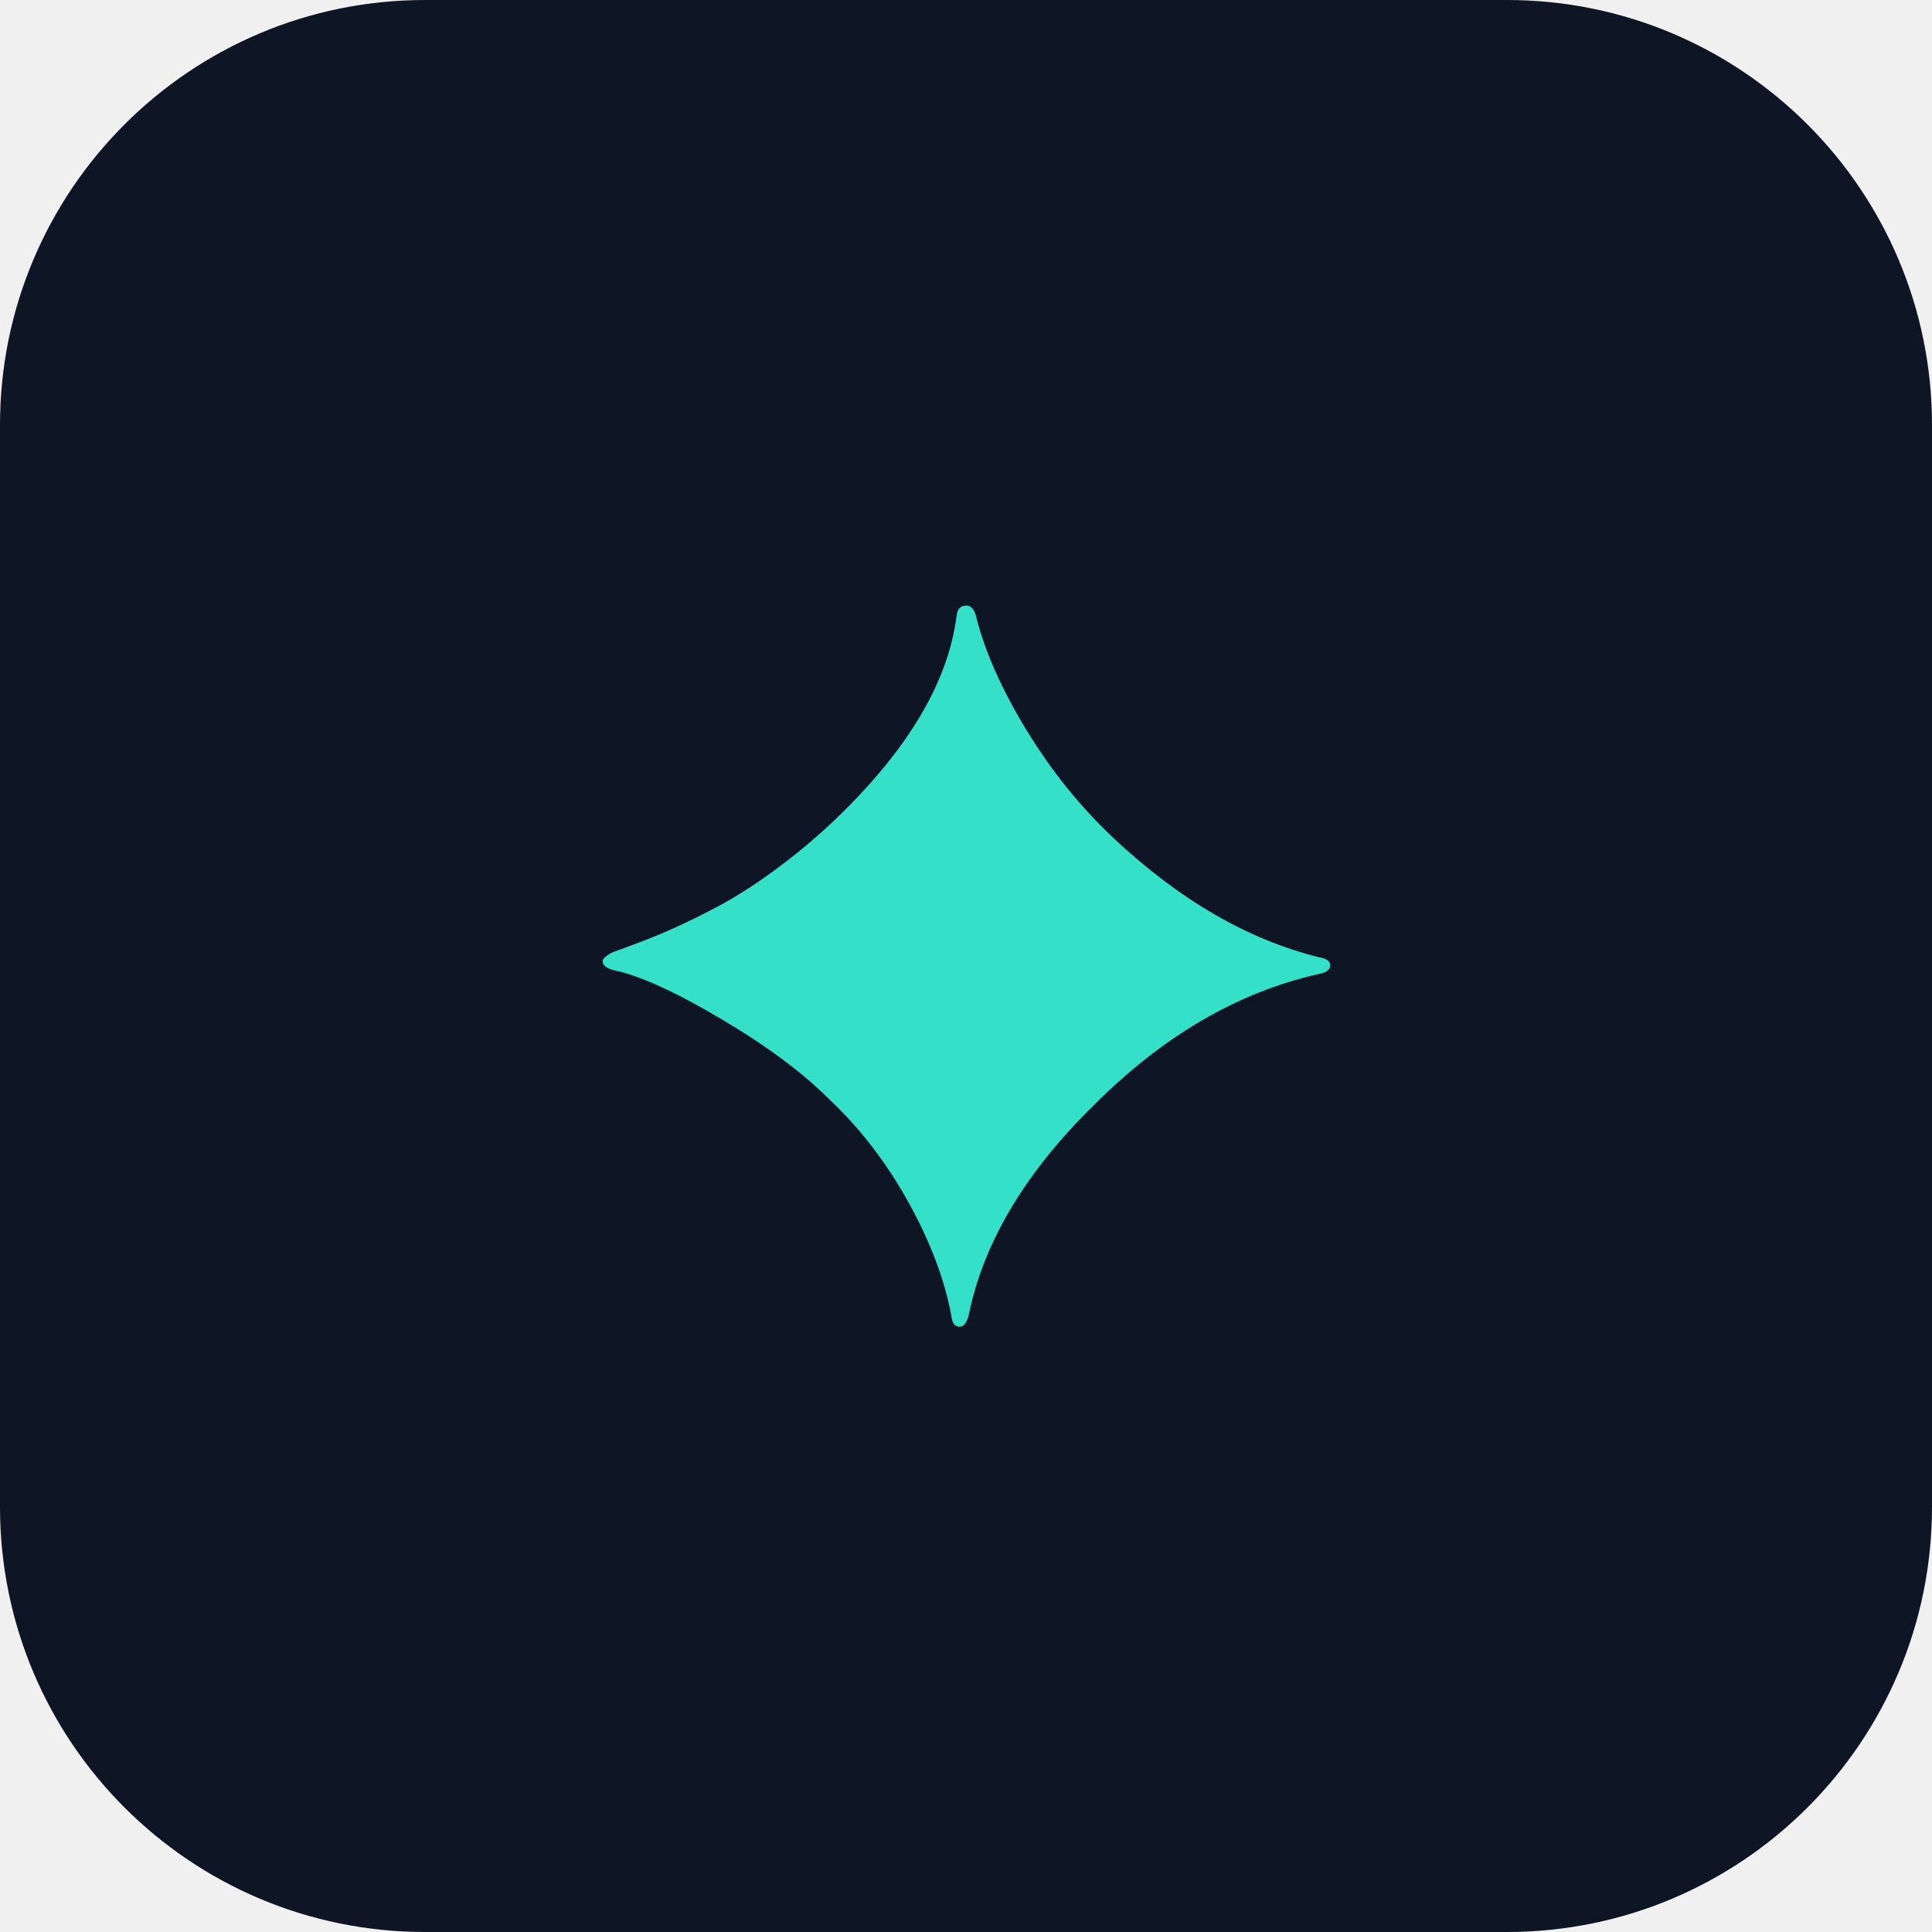
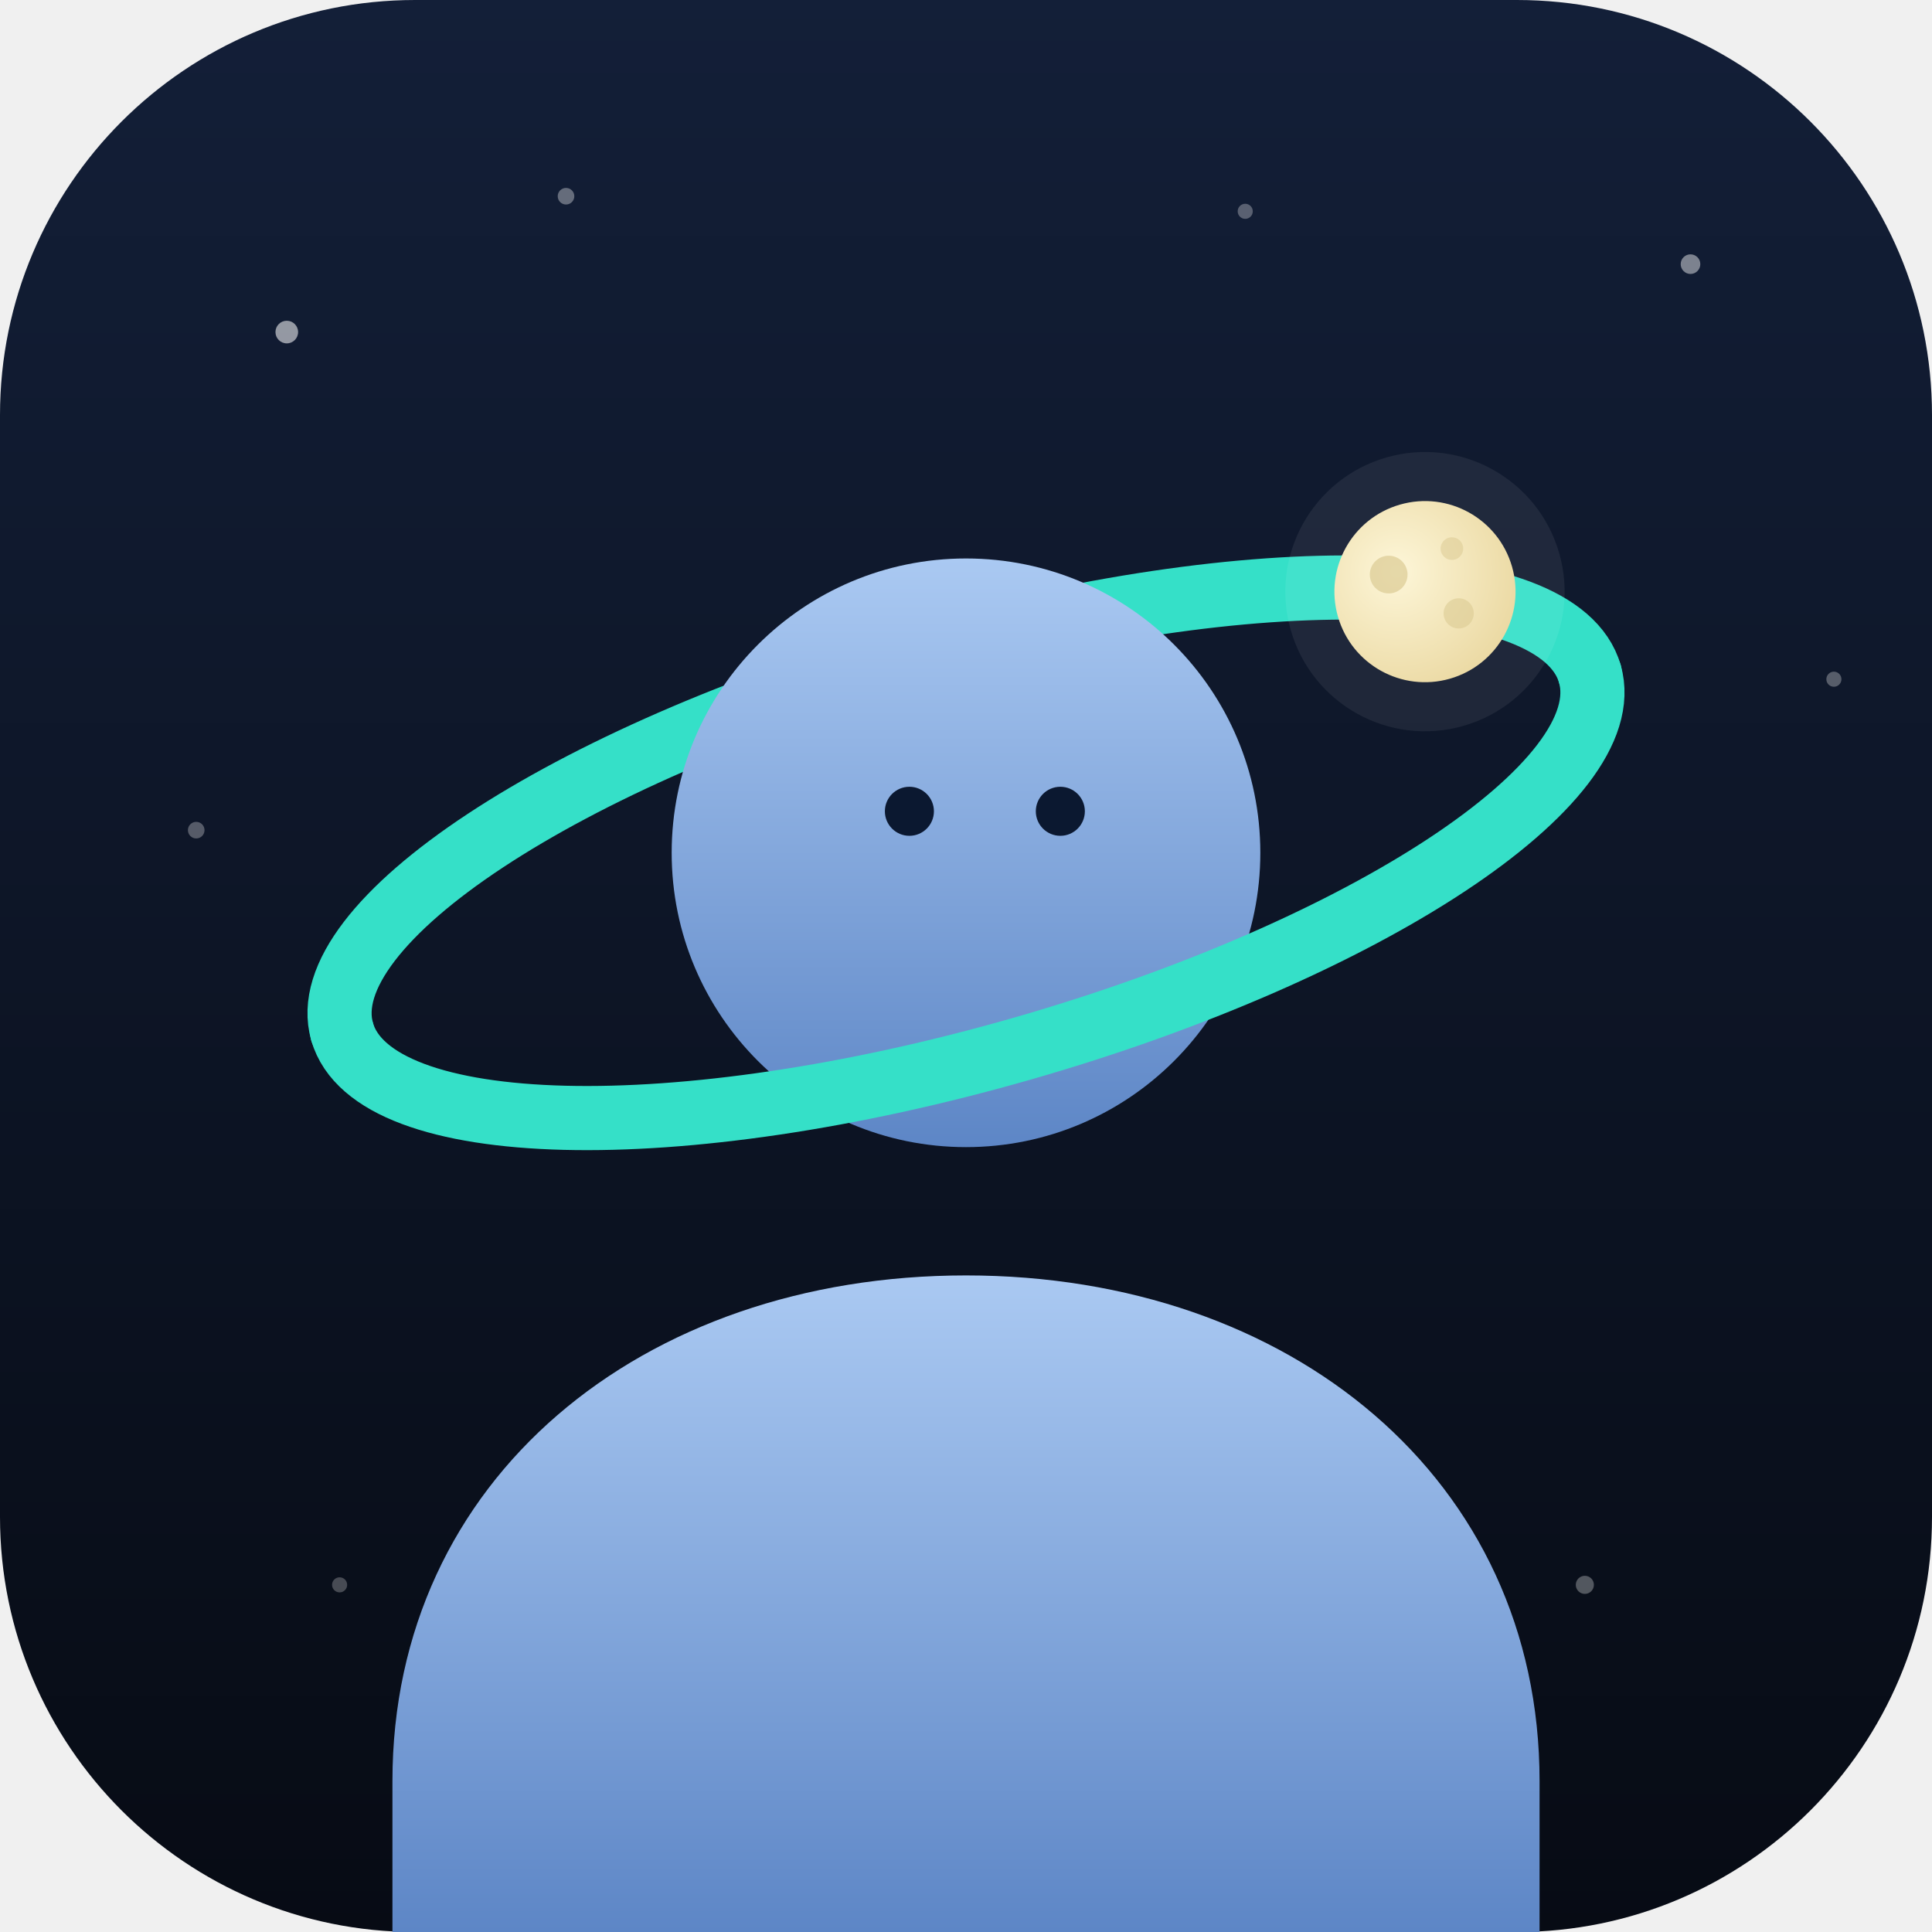
- <svg xmlns="http://www.w3.org/2000/svg" viewBox="0 0 100 100">
-   <rect width="100" height="100" rx="22" fill="#0e1626" />
-   <text x="50" y="68" font-size="52" text-anchor="middle" fill="#35e0c8">✦</text>
+ <svg xmlns="http://www.w3.org/2000/svg" viewBox="0 0 512 512">
+   <defs>
+     <linearGradient id="bg" x1="0" y1="0" x2="0" y2="1">
+       <stop offset="0" stop-color="#131f38" />
+       <stop offset="1" stop-color="#070b14" />
+     </linearGradient>
+     <linearGradient id="person" x1="0" y1="0" x2="0" y2="1">
+       <stop offset="0" stop-color="#aac9f2" />
+       <stop offset="1" stop-color="#5d86c6" />
+     </linearGradient>
+     <radialGradient id="moon" cx="0.38" cy="0.35" r="0.9">
+       <stop offset="0" stop-color="#fdf6d8" />
+       <stop offset="1" stop-color="#e6d194" />
+     </radialGradient>
+   </defs>
+   <rect width="512" height="512" rx="110" fill="url(#bg)" />
+   <g fill="#ffffff">
+     <circle cx="76" cy="88" r="3" opacity=".55" />
+     <circle cx="150" cy="52" r="2.2" opacity=".35" />
+     <circle cx="448" cy="70" r="2.6" opacity=".45" />
+     <circle cx="486" cy="180" r="2" opacity=".3" />
+     <circle cx="52" cy="220" r="2.2" opacity=".3" />
+     <circle cx="420" cy="420" r="2.4" opacity=".3" />
+     <circle cx="90" cy="420" r="2" opacity=".25" />
+     <circle cx="330" cy="56" r="2" opacity=".3" />
+   </g>
+   <g transform="rotate(-16 256 226)">
+     <path d="M 84 226 A 172 54 0 0 1 428 226" fill="none" stroke="#35e0c8" stroke-width="17" stroke-linecap="round" />
+     <circle cx="392" cy="193" r="37" fill="#ffffff" opacity=".07" />
+     <circle cx="392" cy="193" r="24" fill="url(#moon)" />
+     <circle cx="384" cy="186" r="5" fill="#d9c88f" opacity=".65" />
+     <circle cx="399" cy="201" r="4" fill="#d9c88f" opacity=".55" />
+     <circle cx="402" cy="184" r="3" fill="#d9c88f" opacity=".5" />
+   </g>
+   <path d="M 104 512 L 104 472 C 104 392 170 338 256 338 C 342 338 408 392 408 472 L 408 512 Z" fill="url(#person)" />
+   <circle cx="256" cy="226" r="78" fill="url(#person)" />
+   <circle cx="241" cy="215" r="6.5" fill="#0b1830" />
+   <circle cx="281" cy="215" r="6.5" fill="#0b1830" />
+   <g transform="rotate(-16 256 226)">
+     <path d="M 84 226 A 172 54 0 0 0 428 226" fill="none" stroke="#35e0c8" stroke-width="17" stroke-linecap="round" />
+   </g>
</svg>
